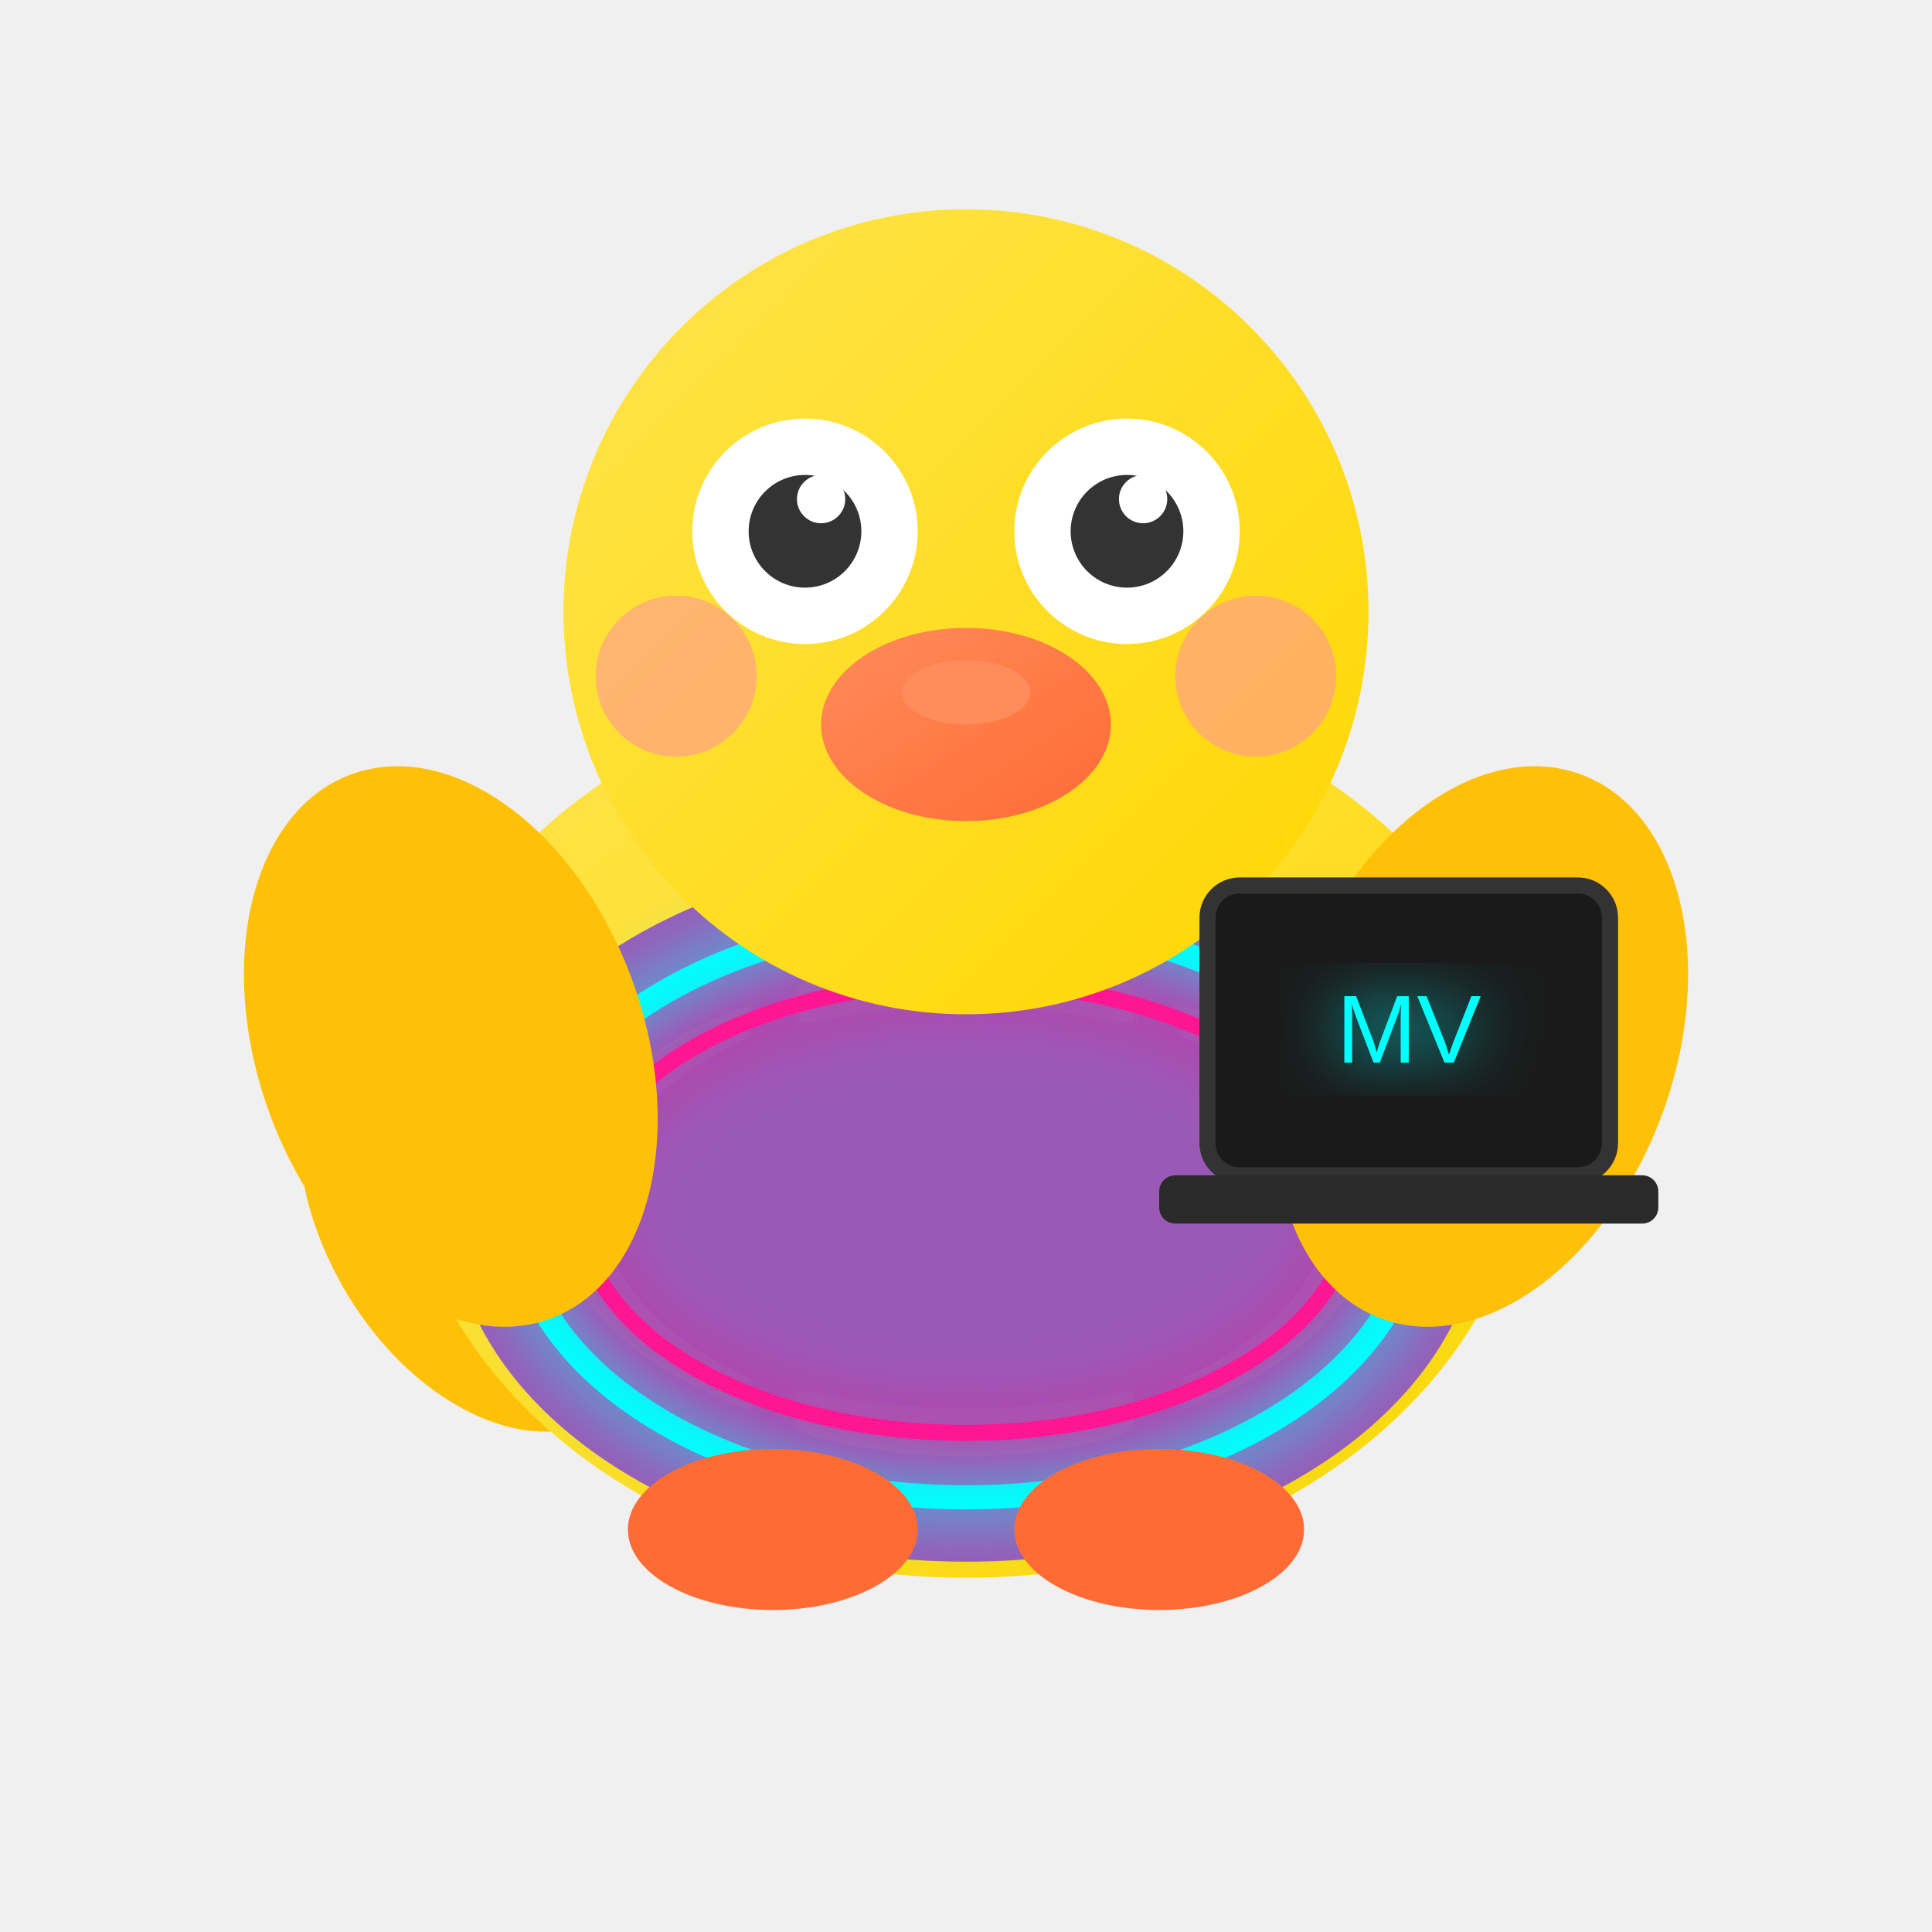
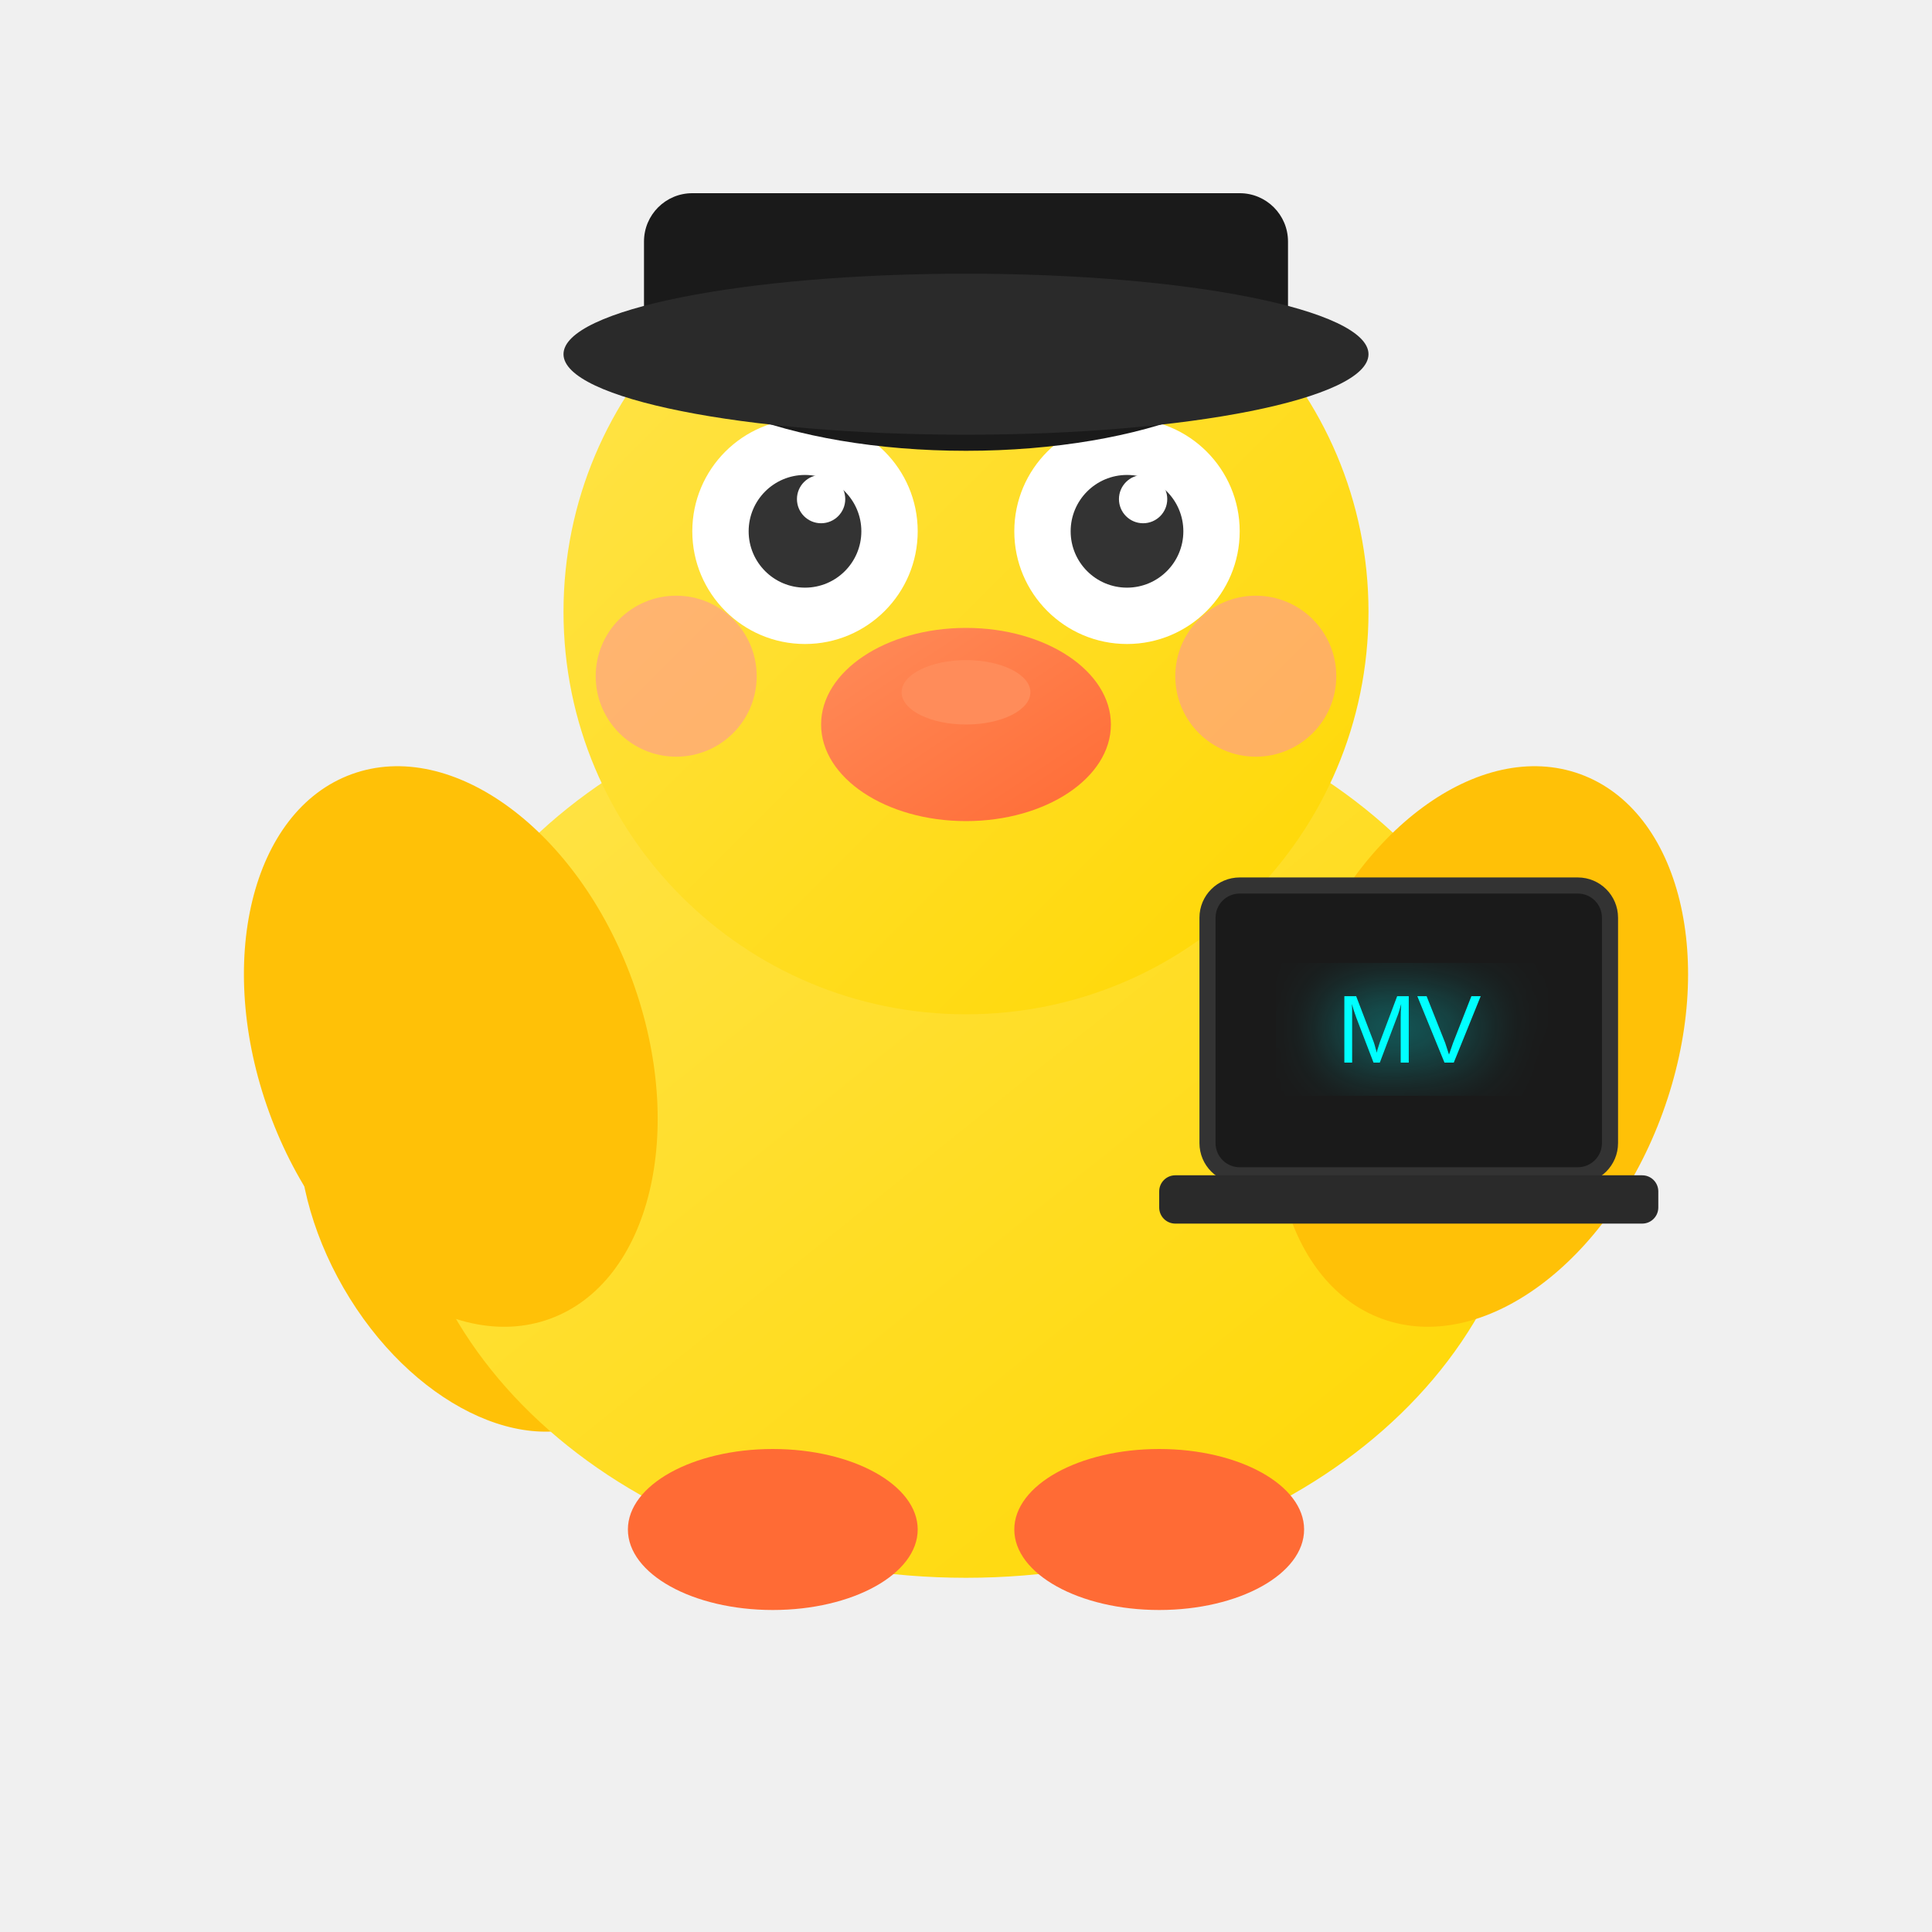
<svg xmlns="http://www.w3.org/2000/svg" viewBox="0 0 120 120" width="120" height="120">
  <defs>
    <clipPath id="body-clip">
      <ellipse cx="60" cy="70" rx="35" ry="28" />
    </clipPath>
    <linearGradient id="bodyGradientDark" x1="0%" y1="0%" x2="100%" y2="100%">
      <stop offset="0%" style="stop-color:#FFE44D;stop-opacity:1" />
      <stop offset="100%" style="stop-color:#FFD700;stop-opacity:1" />
    </linearGradient>
    <linearGradient id="bodyGradientOrangeDark" x1="0%" y1="0%" x2="100%" y2="100%">
      <stop offset="0%" style="stop-color:#FFB347;stop-opacity:1" />
      <stop offset="100%" style="stop-color:#FF8C00;stop-opacity:1" />
    </linearGradient>
    <linearGradient id="bodyGradientWhiteDark" x1="0%" y1="0%" x2="100%" y2="100%">
      <stop offset="0%" style="stop-color:#FFFFFF;stop-opacity:1" />
      <stop offset="100%" style="stop-color:#F0F0F0;stop-opacity:1" />
    </linearGradient>
    <linearGradient id="bodyGradientPinkDark" x1="0%" y1="0%" x2="100%" y2="100%">
      <stop offset="0%" style="stop-color:#FFB6C1;stop-opacity:1" />
      <stop offset="100%" style="stop-color:#FF69B4;stop-opacity:1" />
    </linearGradient>
    <linearGradient id="beakGradientDark" x1="0%" y1="0%" x2="100%" y2="100%">
      <stop offset="0%" style="stop-color:#FF8C5A;stop-opacity:1" />
      <stop offset="100%" style="stop-color:#FF6B35;stop-opacity:1" />
    </linearGradient>
    <filter id="neon-blue" x="-50%" y="-50%" width="200%" height="200%">
      <feGaussianBlur stdDeviation="2" result="coloredBlur" />
      <feMerge>
        <feMergeNode in="coloredBlur" />
        <feMergeNode in="SourceGraphic" />
      </feMerge>
    </filter>
    <filter id="neon-pink" x="-50%" y="-50%" width="200%" height="200%">
      <feGaussianBlur stdDeviation="2" result="coloredBlur" />
      <feMerge>
        <feMergeNode in="coloredBlur" />
        <feMergeNode in="SourceGraphic" />
      </feMerge>
    </filter>
  </defs>
  <g id="tail">
    <ellipse cx="30" cy="75" rx="10" ry="15" fill="#FFC107" transform="rotate(-30 30 75)" />
  </g>
  <g id="body">
    <ellipse cx="60" cy="70" rx="35" ry="28" fill="url(#bodyGradientDark)" />
  </g>
-   <g id="hoodie" class="clothing-item" data-type="hoodie">
-     <ellipse cx="60" cy="75" rx="32" ry="22" fill="#9B59B6" clip-path="url(#body-clip)" />
-     <ellipse cx="60" cy="75" rx="28" ry="18" fill="none" stroke="#00FFFF" stroke-width="1.5" filter="url(#neon-blue)" clip-path="url(#body-clip)" />
-     <ellipse cx="60" cy="75" rx="24" ry="14" fill="none" stroke="#FF1493" stroke-width="1" filter="url(#neon-pink)" clip-path="url(#body-clip)" />
-   </g>
  <g id="shirt" class="clothing-item" data-type="shirt" style="display: none;">
    <rect x="35" y="60" width="50" height="25" rx="5" fill="#1A1A1A" />
    <text x="60" y="77" font-family="Arial, sans-serif" font-size="10" font-weight="bold" fill="#00FFFF" text-anchor="middle">Amigis</text>
  </g>
  <g id="head">
    <circle cx="60" cy="38" r="25" fill="url(#bodyGradientDark)" />
  </g>
  <g id="left-eye">
    <circle cx="50" cy="33" r="7" fill="white" />
    <circle cx="50" cy="33" r="3.5" fill="#333" />
    <circle cx="51" cy="31" r="1.5" fill="white" />
  </g>
  <g id="right-eye">
    <circle cx="70" cy="33" r="7" fill="white" />
    <circle cx="70" cy="33" r="3.5" fill="#333" />
    <circle cx="71" cy="31" r="1.5" fill="white" />
  </g>
  <g id="beak">
    <ellipse cx="60" cy="45" rx="9" ry="6" fill="url(#beakGradientDark)" />
    <ellipse cx="60" cy="43" rx="4" ry="2" fill="#FF8C5A" />
  </g>
  <g id="left-cheek">
    <circle cx="42" cy="42" r="5" fill="rgba(255,150,150,0.6)" />
  </g>
  <g id="right-cheek">
    <circle cx="78" cy="42" r="5" fill="rgba(255,150,150,0.6)" />
  </g>
  <g id="accessory-glasses" class="accessory-item" style="display: none;">
    <circle cx="50" cy="33" r="10" fill="none" stroke="#00FFFF" stroke-width="2" filter="url(#neon-blue)" />
    <circle cx="70" cy="33" r="10" fill="none" stroke="#00FFFF" stroke-width="2" filter="url(#neon-blue)" />
    <line x1="60" y1="33" x2="60" y2="33" stroke="#00FFFF" stroke-width="2" filter="url(#neon-blue)" />
    <line x1="40" y1="33" x2="30" y2="30" stroke="#00FFFF" stroke-width="2" filter="url(#neon-blue)" />
    <line x1="80" y1="33" x2="90" y2="30" stroke="#00FFFF" stroke-width="2" filter="url(#neon-blue)" />
  </g>
-   <g id="accessory-hat" class="accessory-item" style="display: none;">
+   <g id="accessory-hat" class="accessory-item">
    <ellipse cx="60" cy="20" rx="20" ry="8" fill="#1A1A1A" />
    <rect x="40" y="12" width="40" height="10" rx="3" fill="#1A1A1A" />
    <ellipse cx="60" cy="22" rx="25" ry="5" fill="#2A2A2A" />
  </g>
  <g id="accessory-bow" class="accessory-item" style="display: none;">
    <ellipse cx="60" cy="15" rx="8" ry="5" fill="#FF1493" transform="rotate(-30 60 15)" filter="url(#neon-pink)" />
    <ellipse cx="60" cy="15" rx="8" ry="5" fill="#FF1493" transform="rotate(30 60 15)" filter="url(#neon-pink)" />
    <circle cx="60" cy="15" r="3" fill="#FF69B4" filter="url(#neon-pink)" />
  </g>
  <g id="left-wing">
    <ellipse cx="28" cy="65" rx="12" ry="18" fill="#FFC107" transform="rotate(-20 28 65)" />
  </g>
  <g id="right-wing">
    <ellipse cx="92" cy="65" rx="12" ry="18" fill="#FFC107" transform="rotate(20 92 65)" />
  </g>
  <g id="left-foot">
    <ellipse cx="48" cy="95" rx="9" ry="5" fill="#FF6B35" />
  </g>
  <g id="right-foot">
    <ellipse cx="72" cy="95" rx="9" ry="5" fill="#FF6B35" />
  </g>
  <g id="laptop">
    <rect x="75" y="55" width="25" height="18" rx="2" fill="#1A1A1A" stroke="#333" stroke-width="1" />
    <text x="87.5" y="66" font-family="Arial, sans-serif" font-size="6" fill="#00FFFF" text-anchor="middle" filter="url(#neon-blue)">MV</text>
    <rect x="72" y="73" width="31" height="3" rx="1" fill="#2A2A2A" />
  </g>
</svg>
